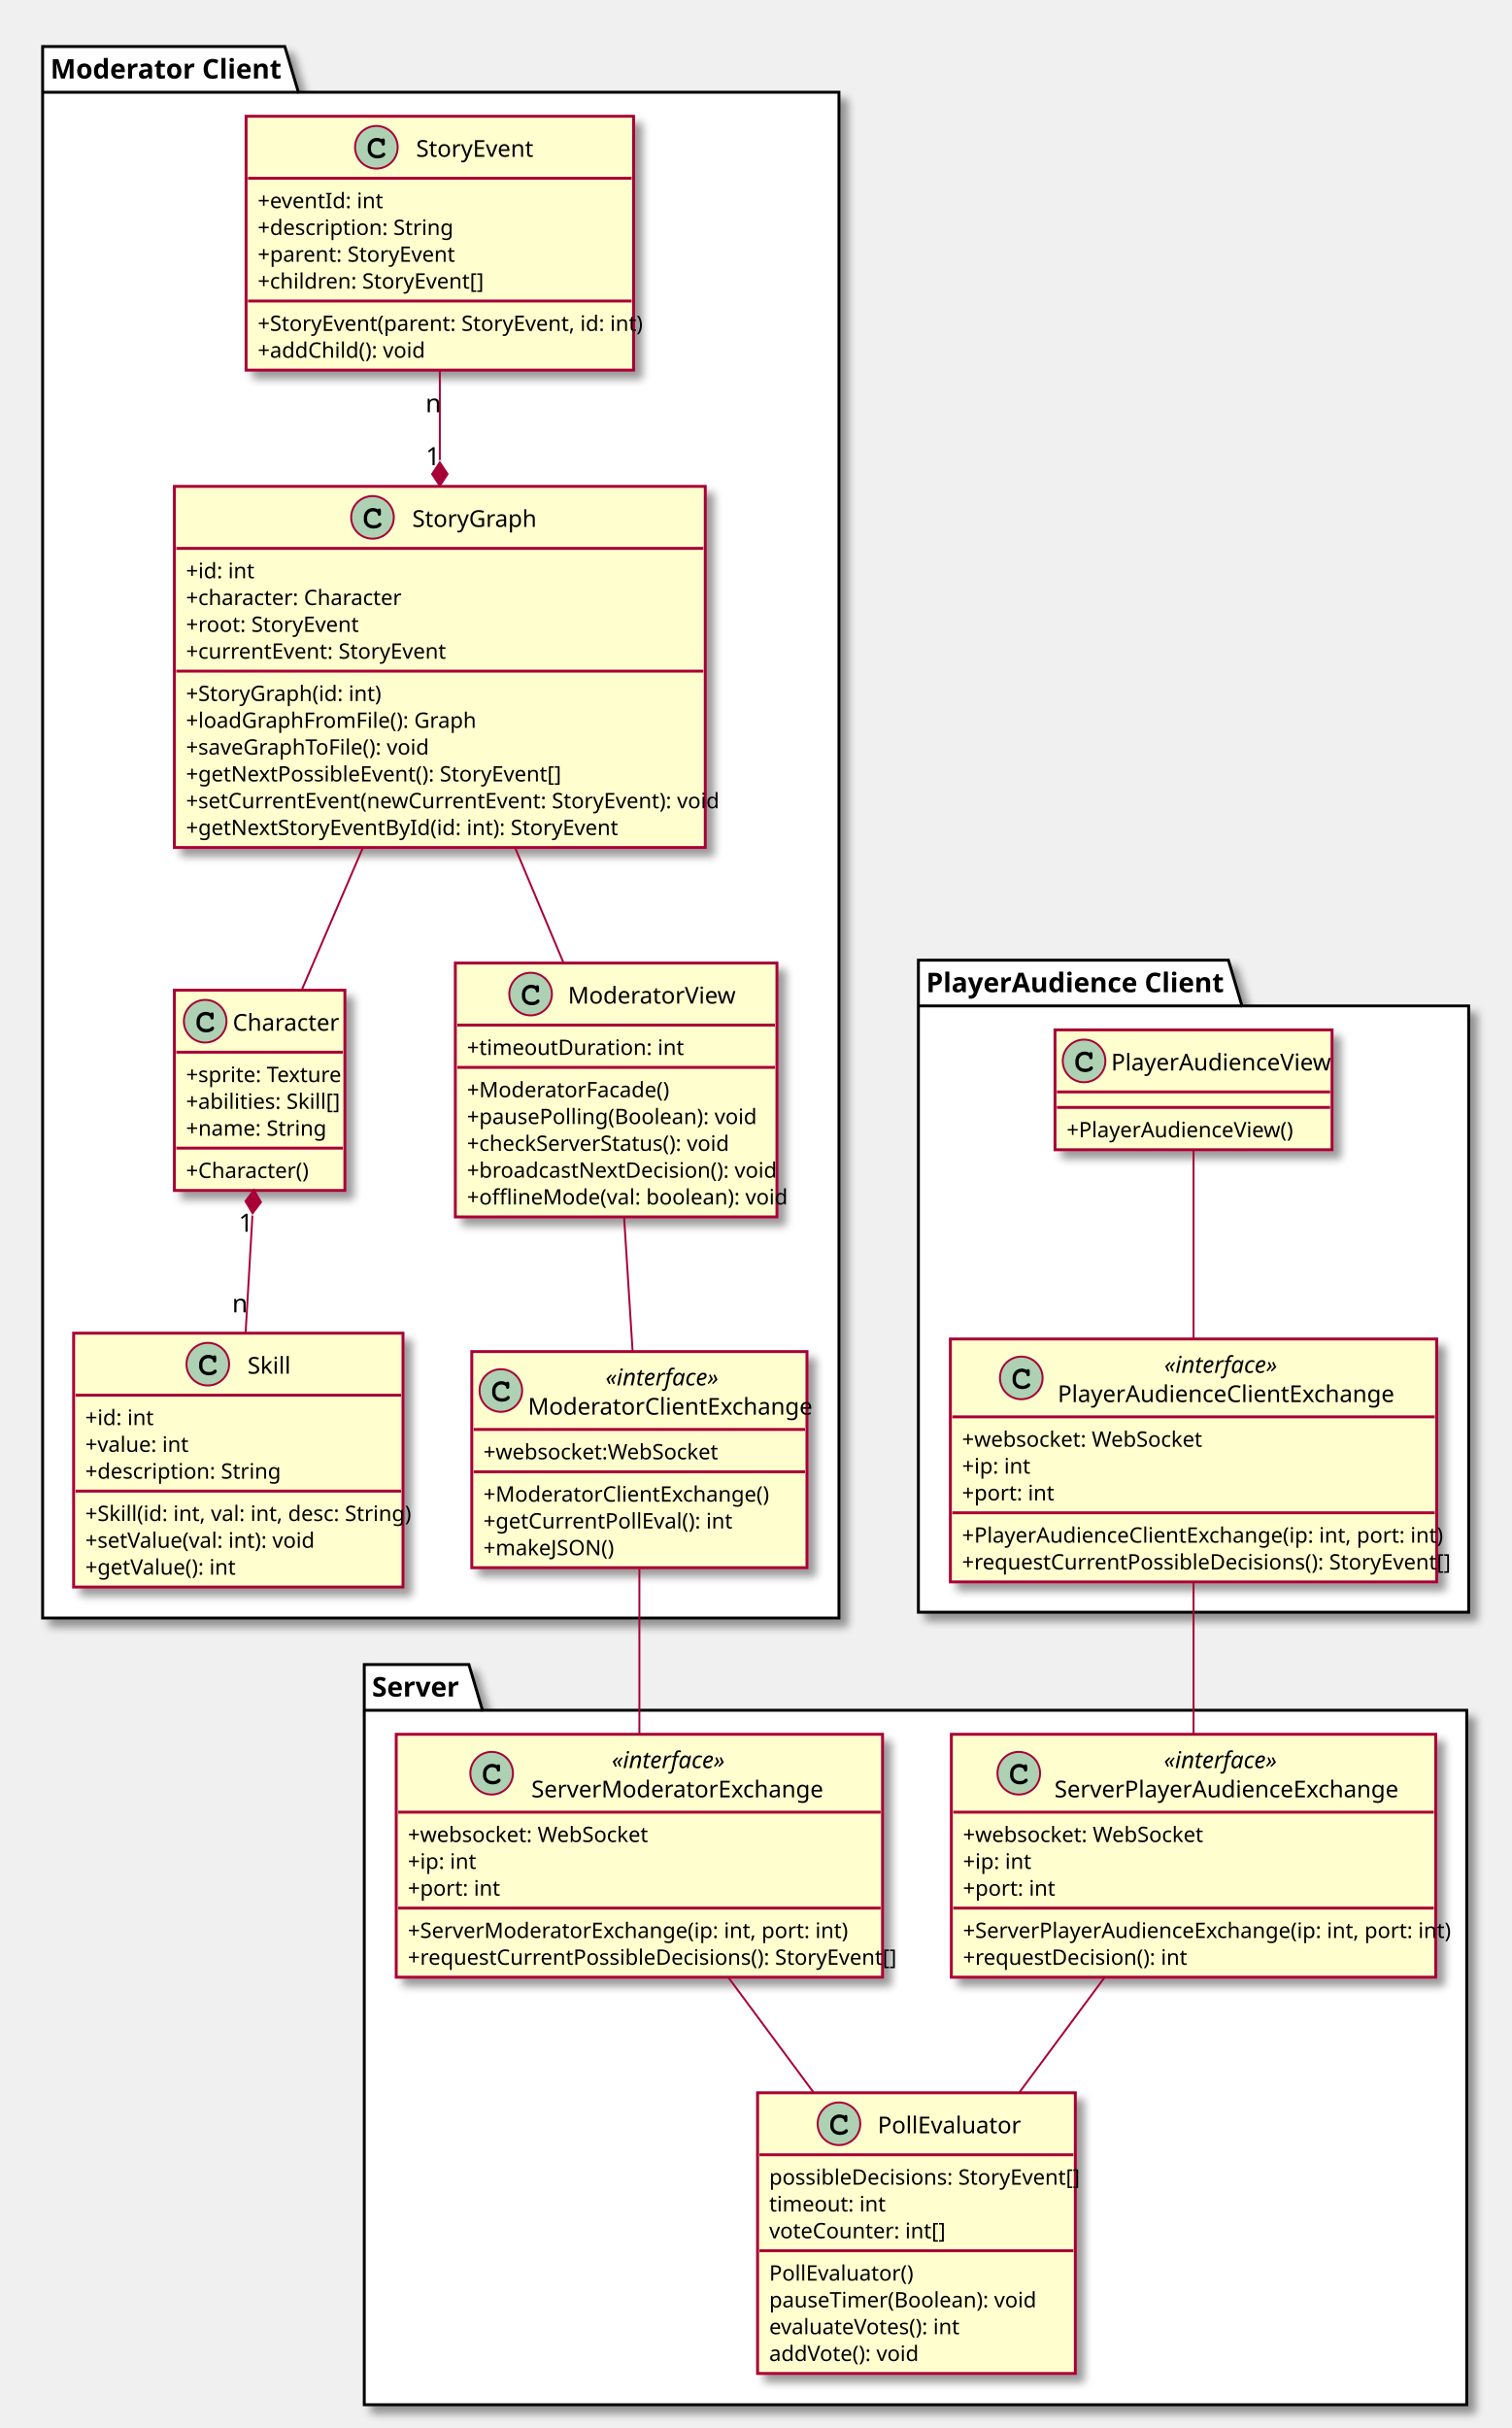
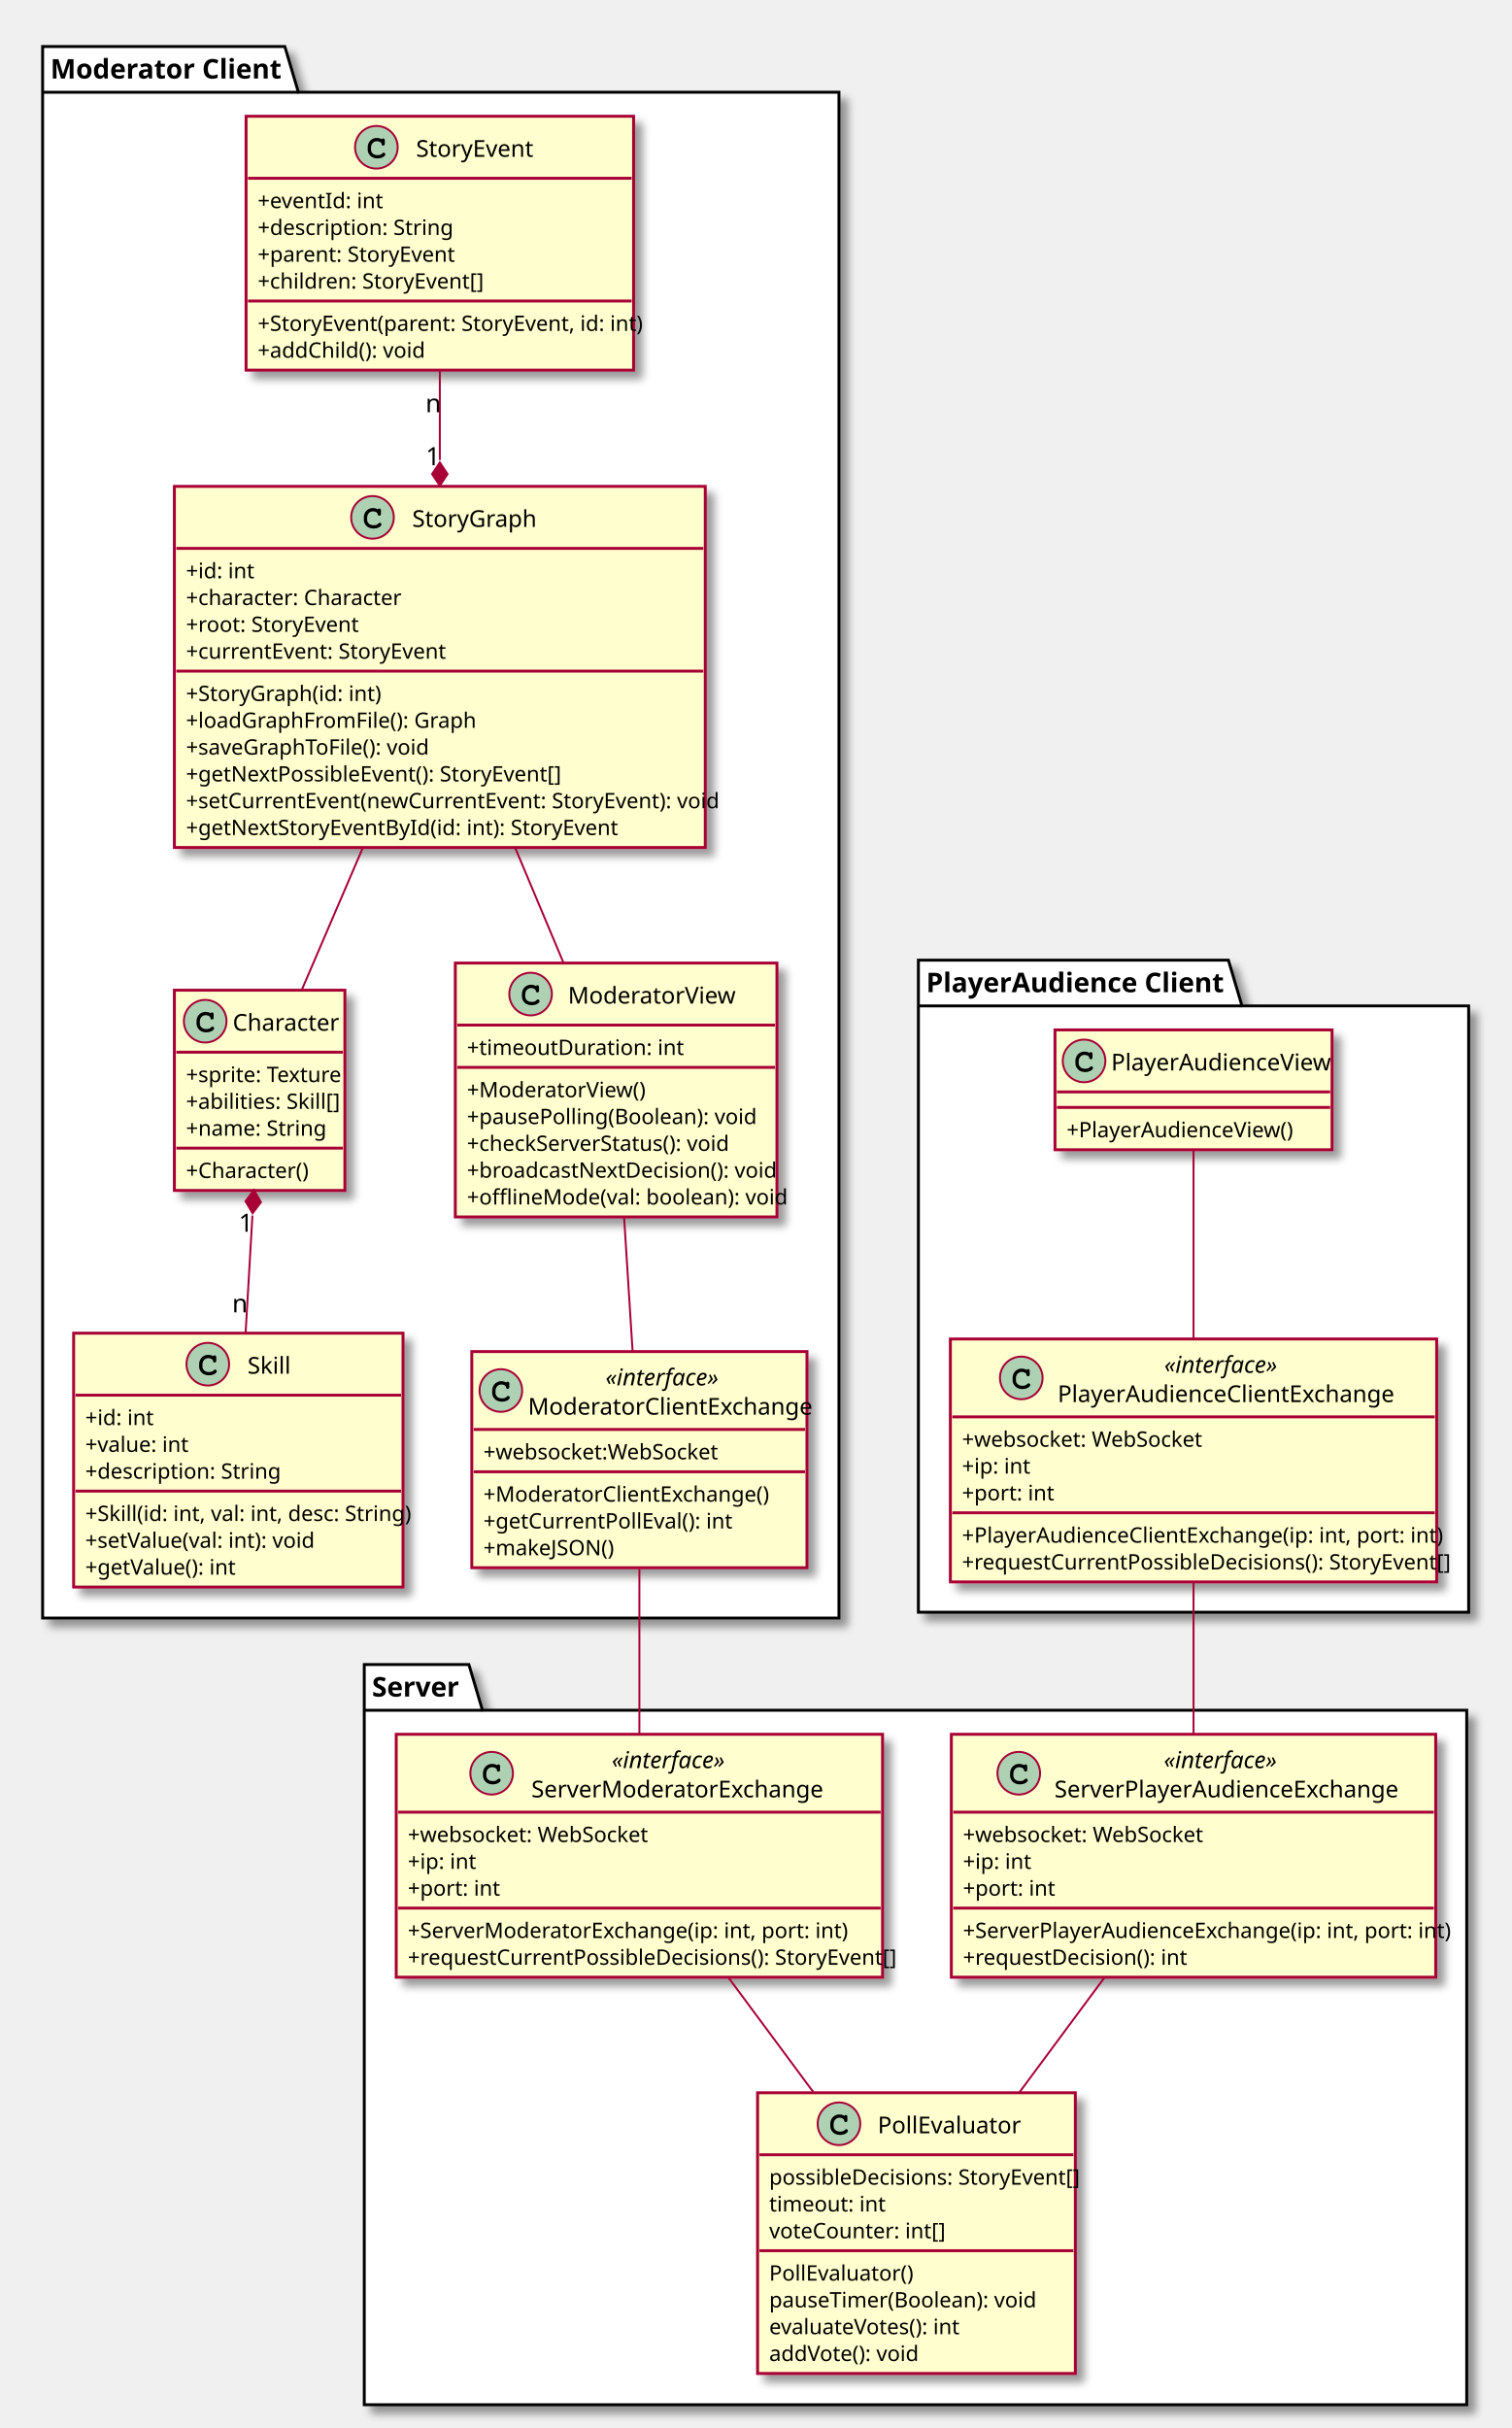
<svg xmlns="http://www.w3.org/2000/svg" contentScriptType="application/ecmascript" contentStyleType="text/css" height="1253px" preserveAspectRatio="none" style="width:780px;height:1253px;" version="1.1" viewBox="0 0 780 1253" width="780px" zoomAndPan="magnify">
  <defs>
-     <filter height="300%" id="f1go61mzbcl4dl" width="300%" x="-1" y="-1">
+     <filter height="300%" id="f9mu8ha1e2r7i" width="300%" x="-1" y="-1">
      <feGaussianBlur result="blurOut" stdDeviation="2.0" />
      <feColorMatrix in="blurOut" result="blurOut2" type="matrix" values="0 0 0 0 0 0 0 0 0 0 0 0 0 0 0 0 0 0 .4 0" />
      <feOffset dx="4.0" dy="4.0" in="blurOut2" result="blurOut3" />
      <feBlend in="SourceGraphic" in2="blurOut3" mode="normal" />
    </filter>
  </defs>
  <g>
-     <polygon fill="#FFFFFF" filter="url(#f1go61mzbcl4dl)" points="22,24,147,24,154,47.609,433,47.609,433,835,22,835,22,24" style="stroke: #000000; stroke-width: 1.5;" />
+     <polygon fill="#FFFFFF" filter="url(#f9mu8ha1e2r7i)" points="22,24,147,24,154,47.609,433,47.609,433,835,22,835,22,24" style="stroke: #000000; stroke-width: 1.5;" />
    <line style="stroke: #000000; stroke-width: 1.5;" x1="22" x2="154" y1="47.609" y2="47.609" />
    <text fill="#000000" font-family="sans-serif" font-size="14" font-weight="bold" lengthAdjust="spacingAndGlyphs" textLength="119" x="26" y="40.533">Moderator Client</text>
-     <polygon fill="#FFFFFF" filter="url(#f1go61mzbcl4dl)" points="188,859,242,859,249,882.609,757,882.609,757,1241,188,1241,188,859" style="stroke: #000000; stroke-width: 1.5;" />
+     <polygon fill="#FFFFFF" filter="url(#f9mu8ha1e2r7i)" points="188,859,242,859,249,882.609,757,882.609,757,1241,188,1241,188,859" style="stroke: #000000; stroke-width: 1.5;" />
    <line style="stroke: #000000; stroke-width: 1.5;" x1="188" x2="249" y1="882.609" y2="882.609" />
    <text fill="#000000" font-family="sans-serif" font-size="14" font-weight="bold" lengthAdjust="spacingAndGlyphs" textLength="48" x="192" y="875.533">Server</text>
-     <polygon fill="#FFFFFF" filter="url(#f1go61mzbcl4dl)" points="474,495.5,634,495.5,641,519.109,758,519.109,758,832,474,832,474,495.5" style="stroke: #000000; stroke-width: 1.5;" />
+     <polygon fill="#FFFFFF" filter="url(#f9mu8ha1e2r7i)" points="474,495.5,634,495.5,641,519.109,758,519.109,758,832,474,832,474,495.5" style="stroke: #000000; stroke-width: 1.5;" />
    <line style="stroke: #000000; stroke-width: 1.5;" x1="474" x2="641" y1="519.109" y2="519.109" />
    <text fill="#000000" font-family="sans-serif" font-size="14" font-weight="bold" lengthAdjust="spacingAndGlyphs" textLength="154" x="478" y="512.033">PlayerAudience Client</text>
-     <rect fill="#FEFECE" filter="url(#f1go61mzbcl4dl)" height="131.016" id="StoryEvent" style="stroke: #A80036; stroke-width: 1.5;" width="200" x="127" y="60" />
+     <rect fill="#FEFECE" filter="url(#f9mu8ha1e2r7i)" height="131.016" id="StoryEvent" style="stroke: #A80036; stroke-width: 1.5;" width="200" x="127" y="60" />
    <ellipse cx="194.25" cy="76" fill="#ADD1B2" rx="11" ry="11" style="stroke: #A80036; stroke-width: 1.0;" />
    <path d="M197.016,71.875 Q197.172,71.656 197.359,71.547 Q197.547,71.438 197.766,71.438 Q198.141,71.438 198.375,71.703 Q198.609,71.953 198.609,72.562 L198.609,74.016 Q198.609,74.625 198.375,74.891 Q198.141,75.156 197.766,75.156 Q197.422,75.156 197.219,74.953 Q197.016,74.766 196.906,74.25 Q196.859,73.891 196.672,73.703 Q196.344,73.328 195.734,73.109 Q195.125,72.891 194.5,72.891 Q193.734,72.891 193.094,73.219 Q192.469,73.547 191.969,74.297 Q191.484,75.047 191.484,76.078 L191.484,77.172 Q191.484,78.406 192.375,79.234 Q193.266,80.047 194.859,80.047 Q195.797,80.047 196.453,79.797 Q196.844,79.641 197.266,79.203 Q197.531,78.938 197.672,78.859 Q197.828,78.781 198.031,78.781 Q198.359,78.781 198.609,79.047 Q198.875,79.297 198.875,79.641 Q198.875,79.984 198.531,80.391 Q198.031,80.969 197.234,81.297 Q196.156,81.75 194.859,81.75 Q193.344,81.75 192.141,81.125 Q191.156,80.625 190.469,79.562 Q189.781,78.484 189.781,77.203 L189.781,76.047 Q189.781,74.719 190.391,73.578 Q191.016,72.422 192.109,71.812 Q193.203,71.188 194.438,71.188 Q195.172,71.188 195.812,71.359 Q196.469,71.516 197.016,71.875 Z " />
    <text fill="#000000" font-family="sans-serif" font-size="12" lengthAdjust="spacingAndGlyphs" textLength="57" x="214.75" y="80.91">StoryEvent</text>
    <line style="stroke: #A80036; stroke-width: 1.5;" x1="128" x2="326" y1="92" y2="92" />
    <text fill="#000000" font-family="sans-serif" font-size="11" lengthAdjust="spacingAndGlyphs" textLength="58" x="133" y="107.419">+eventId: int</text>
    <text fill="#000000" font-family="sans-serif" font-size="11" lengthAdjust="spacingAndGlyphs" textLength="93" x="133" y="121.255">+description: String</text>
    <text fill="#000000" font-family="sans-serif" font-size="11" lengthAdjust="spacingAndGlyphs" textLength="96" x="133" y="135.091">+parent: StoryEvent</text>
    <text fill="#000000" font-family="sans-serif" font-size="11" lengthAdjust="spacingAndGlyphs" textLength="109" x="133" y="148.927">+children: StoryEvent[]</text>
    <line style="stroke: #A80036; stroke-width: 1.5;" x1="128" x2="326" y1="155.344" y2="155.344" />
    <text fill="#000000" font-family="sans-serif" font-size="11" lengthAdjust="spacingAndGlyphs" textLength="188" x="133" y="170.763">+StoryEvent(parent: StoryEvent, id: int)</text>
    <text fill="#000000" font-family="sans-serif" font-size="11" lengthAdjust="spacingAndGlyphs" textLength="81" x="133" y="184.599">+addChild(): void</text>
-     <rect fill="#FEFECE" filter="url(#f1go61mzbcl4dl)" height="186.359" id="StoryGraph" style="stroke: #A80036; stroke-width: 1.5;" width="274" x="90" y="251" />
+     <rect fill="#FEFECE" filter="url(#f9mu8ha1e2r7i)" height="186.359" id="StoryGraph" style="stroke: #A80036; stroke-width: 1.5;" width="274" x="90" y="251" />
    <ellipse cx="192.25" cy="267" fill="#ADD1B2" rx="11" ry="11" style="stroke: #A80036; stroke-width: 1.0;" />
    <path d="M195.016,262.875 Q195.172,262.656 195.359,262.547 Q195.547,262.438 195.766,262.438 Q196.141,262.438 196.375,262.703 Q196.609,262.953 196.609,263.562 L196.609,265.016 Q196.609,265.625 196.375,265.891 Q196.141,266.156 195.766,266.156 Q195.422,266.156 195.219,265.953 Q195.016,265.766 194.906,265.25 Q194.859,264.891 194.672,264.703 Q194.344,264.328 193.734,264.109 Q193.125,263.891 192.5,263.891 Q191.734,263.891 191.094,264.219 Q190.469,264.547 189.969,265.297 Q189.484,266.047 189.484,267.078 L189.484,268.172 Q189.484,269.406 190.375,270.234 Q191.266,271.047 192.859,271.047 Q193.797,271.047 194.453,270.797 Q194.844,270.641 195.266,270.203 Q195.531,269.938 195.672,269.859 Q195.828,269.781 196.031,269.781 Q196.359,269.781 196.609,270.047 Q196.875,270.297 196.875,270.641 Q196.875,270.984 196.531,271.391 Q196.031,271.969 195.234,272.297 Q194.156,272.75 192.859,272.75 Q191.344,272.75 190.141,272.125 Q189.156,271.625 188.469,270.562 Q187.781,269.484 187.781,268.203 L187.781,267.047 Q187.781,265.719 188.391,264.578 Q189.016,263.422 190.109,262.812 Q191.203,262.188 192.438,262.188 Q193.172,262.188 193.812,262.359 Q194.469,262.516 195.016,262.875 Z " />
    <text fill="#000000" font-family="sans-serif" font-size="12" lengthAdjust="spacingAndGlyphs" textLength="61" x="212.75" y="271.91">StoryGraph</text>
    <line style="stroke: #A80036; stroke-width: 1.5;" x1="91" x2="363" y1="283" y2="283" />
    <text fill="#000000" font-family="sans-serif" font-size="11" lengthAdjust="spacingAndGlyphs" textLength="31" x="96" y="298.419">+id: int</text>
    <text fill="#000000" font-family="sans-serif" font-size="11" lengthAdjust="spacingAndGlyphs" textLength="107" x="96" y="312.255">+character: Character</text>
    <text fill="#000000" font-family="sans-serif" font-size="11" lengthAdjust="spacingAndGlyphs" textLength="84" x="96" y="326.091">+root: StoryEvent</text>
    <text fill="#000000" font-family="sans-serif" font-size="11" lengthAdjust="spacingAndGlyphs" textLength="127" x="96" y="339.927">+currentEvent: StoryEvent</text>
    <line style="stroke: #A80036; stroke-width: 1.5;" x1="91" x2="363" y1="346.344" y2="346.344" />
    <text fill="#000000" font-family="sans-serif" font-size="11" lengthAdjust="spacingAndGlyphs" textLength="95" x="96" y="361.763">+StoryGraph(id: int)</text>
    <text fill="#000000" font-family="sans-serif" font-size="11" lengthAdjust="spacingAndGlyphs" textLength="140" x="96" y="375.599">+loadGraphFromFile(): Graph</text>
    <text fill="#000000" font-family="sans-serif" font-size="11" lengthAdjust="spacingAndGlyphs" textLength="122" x="96" y="389.435">+saveGraphToFile(): void</text>
    <text fill="#000000" font-family="sans-serif" font-size="11" lengthAdjust="spacingAndGlyphs" textLength="183" x="96" y="403.271">+getNextPossibleEvent(): StoryEvent[]</text>
    <text fill="#000000" font-family="sans-serif" font-size="11" lengthAdjust="spacingAndGlyphs" textLength="262" x="96" y="417.106">+setCurrentEvent(newCurrentEvent: StoryEvent): void</text>
    <text fill="#000000" font-family="sans-serif" font-size="11" lengthAdjust="spacingAndGlyphs" textLength="209" x="96" y="430.942">+getNextStoryEventById(id: int): StoryEvent</text>
-     <rect fill="#FEFECE" filter="url(#f1go61mzbcl4dl)" height="131.016" id="Skill" style="stroke: #A80036; stroke-width: 1.5;" width="170" x="38" y="688" />
+     <rect fill="#FEFECE" filter="url(#f9mu8ha1e2r7i)" height="131.016" id="Skill" style="stroke: #A80036; stroke-width: 1.5;" width="170" x="38" y="688" />
    <ellipse cx="107.25" cy="704" fill="#ADD1B2" rx="11" ry="11" style="stroke: #A80036; stroke-width: 1.0;" />
    <path d="M110.016,699.875 Q110.172,699.656 110.359,699.547 Q110.547,699.438 110.766,699.438 Q111.141,699.438 111.375,699.703 Q111.609,699.953 111.609,700.562 L111.609,702.016 Q111.609,702.625 111.375,702.891 Q111.141,703.156 110.766,703.156 Q110.422,703.156 110.219,702.953 Q110.016,702.766 109.906,702.25 Q109.859,701.891 109.672,701.703 Q109.344,701.328 108.734,701.109 Q108.125,700.891 107.5,700.891 Q106.734,700.891 106.094,701.219 Q105.469,701.547 104.969,702.297 Q104.484,703.047 104.484,704.078 L104.484,705.172 Q104.484,706.406 105.375,707.234 Q106.266,708.047 107.859,708.047 Q108.797,708.047 109.453,707.797 Q109.844,707.641 110.266,707.203 Q110.531,706.938 110.672,706.859 Q110.828,706.781 111.031,706.781 Q111.359,706.781 111.609,707.047 Q111.875,707.297 111.875,707.641 Q111.875,707.984 111.531,708.391 Q111.031,708.969 110.234,709.297 Q109.156,709.75 107.859,709.75 Q106.344,709.75 105.141,709.125 Q104.156,708.625 103.469,707.562 Q102.781,706.484 102.781,705.203 L102.781,704.047 Q102.781,702.719 103.391,701.578 Q104.016,700.422 105.109,699.812 Q106.203,699.188 107.438,699.188 Q108.172,699.188 108.812,699.359 Q109.469,699.516 110.016,699.875 Z " />
    <text fill="#000000" font-family="sans-serif" font-size="12" lengthAdjust="spacingAndGlyphs" textLength="23" x="127.75" y="708.91">Skill</text>
    <line style="stroke: #A80036; stroke-width: 1.5;" x1="39" x2="207" y1="720" y2="720" />
    <text fill="#000000" font-family="sans-serif" font-size="11" lengthAdjust="spacingAndGlyphs" textLength="31" x="44" y="735.419">+id: int</text>
    <text fill="#000000" font-family="sans-serif" font-size="11" lengthAdjust="spacingAndGlyphs" textLength="49" x="44" y="749.255">+value: int</text>
    <text fill="#000000" font-family="sans-serif" font-size="11" lengthAdjust="spacingAndGlyphs" textLength="93" x="44" y="763.091">+description: String</text>
    <line style="stroke: #A80036; stroke-width: 1.5;" x1="39" x2="207" y1="769.508" y2="769.508" />
    <text fill="#000000" font-family="sans-serif" font-size="11" lengthAdjust="spacingAndGlyphs" textLength="158" x="44" y="784.927">+Skill(id: int, val: int, desc: String)</text>
    <text fill="#000000" font-family="sans-serif" font-size="11" lengthAdjust="spacingAndGlyphs" textLength="114" x="44" y="798.763">+setValue(val: int): void</text>
    <text fill="#000000" font-family="sans-serif" font-size="11" lengthAdjust="spacingAndGlyphs" textLength="74" x="44" y="812.599">+getValue(): int</text>
-     <rect fill="#FEFECE" filter="url(#f1go61mzbcl4dl)" height="103.344" id="Character" style="stroke: #A80036; stroke-width: 1.5;" width="88" x="90" y="511" />
+     <rect fill="#FEFECE" filter="url(#f9mu8ha1e2r7i)" height="103.344" id="Character" style="stroke: #A80036; stroke-width: 1.5;" width="88" x="90" y="511" />
    <ellipse cx="105.9" cy="527" fill="#ADD1B2" rx="11" ry="11" style="stroke: #A80036; stroke-width: 1.0;" />
    <path d="M108.666,522.875 Q108.822,522.656 109.009,522.547 Q109.197,522.438 109.416,522.438 Q109.791,522.438 110.025,522.703 Q110.259,522.953 110.259,523.562 L110.259,525.016 Q110.259,525.625 110.025,525.891 Q109.791,526.156 109.416,526.156 Q109.072,526.156 108.869,525.953 Q108.666,525.766 108.556,525.25 Q108.509,524.891 108.322,524.703 Q107.994,524.328 107.384,524.109 Q106.775,523.891 106.15,523.891 Q105.384,523.891 104.744,524.219 Q104.119,524.547 103.619,525.297 Q103.134,526.047 103.134,527.078 L103.134,528.172 Q103.134,529.406 104.025,530.234 Q104.916,531.047 106.509,531.047 Q107.447,531.047 108.103,530.797 Q108.494,530.641 108.916,530.203 Q109.181,529.938 109.322,529.859 Q109.478,529.781 109.681,529.781 Q110.009,529.781 110.259,530.047 Q110.525,530.297 110.525,530.641 Q110.525,530.984 110.181,531.391 Q109.681,531.969 108.884,532.297 Q107.806,532.75 106.509,532.75 Q104.994,532.75 103.791,532.125 Q102.806,531.625 102.119,530.562 Q101.431,529.484 101.431,528.203 L101.431,527.047 Q101.431,525.719 102.041,524.578 Q102.666,523.422 103.759,522.812 Q104.853,522.188 106.088,522.188 Q106.822,522.188 107.463,522.359 Q108.119,522.516 108.666,522.875 Z " />
    <text fill="#000000" font-family="sans-serif" font-size="12" lengthAdjust="spacingAndGlyphs" textLength="54" x="120.1" y="531.91">Character</text>
    <line style="stroke: #A80036; stroke-width: 1.5;" x1="91" x2="177" y1="543" y2="543" />
    <text fill="#000000" font-family="sans-serif" font-size="11" lengthAdjust="spacingAndGlyphs" textLength="76" x="96" y="558.419">+sprite: Texture</text>
    <text fill="#000000" font-family="sans-serif" font-size="11" lengthAdjust="spacingAndGlyphs" textLength="71" x="96" y="572.255">+abilities: Skill[]</text>
    <text fill="#000000" font-family="sans-serif" font-size="11" lengthAdjust="spacingAndGlyphs" textLength="66" x="96" y="586.091">+name: String</text>
    <line style="stroke: #A80036; stroke-width: 1.5;" x1="91" x2="177" y1="592.508" y2="592.508" />
    <text fill="#000000" font-family="sans-serif" font-size="11" lengthAdjust="spacingAndGlyphs" textLength="62" x="96" y="607.927">+Character()</text>
-     <rect fill="#FEFECE" filter="url(#f1go61mzbcl4dl)" height="131.016" id="mf" style="stroke: #A80036; stroke-width: 1.5;" width="166" x="235" y="497" />
+     <rect fill="#FEFECE" filter="url(#f9mu8ha1e2r7i)" height="131.016" id="mf" style="stroke: #A80036; stroke-width: 1.5;" width="166" x="235" y="497" />
    <ellipse cx="273.85" cy="513" fill="#ADD1B2" rx="11" ry="11" style="stroke: #A80036; stroke-width: 1.0;" />
    <path d="M276.616,508.875 Q276.772,508.656 276.959,508.547 Q277.147,508.438 277.366,508.438 Q277.741,508.438 277.975,508.703 Q278.209,508.953 278.209,509.562 L278.209,511.016 Q278.209,511.625 277.975,511.891 Q277.741,512.156 277.366,512.156 Q277.022,512.156 276.819,511.953 Q276.616,511.766 276.506,511.25 Q276.459,510.891 276.272,510.703 Q275.944,510.328 275.334,510.109 Q274.725,509.891 274.1,509.891 Q273.334,509.891 272.694,510.219 Q272.069,510.547 271.569,511.297 Q271.084,512.047 271.084,513.078 L271.084,514.172 Q271.084,515.406 271.975,516.234 Q272.866,517.047 274.459,517.047 Q275.397,517.047 276.053,516.797 Q276.444,516.641 276.866,516.203 Q277.131,515.938 277.272,515.859 Q277.428,515.781 277.631,515.781 Q277.959,515.781 278.209,516.047 Q278.475,516.297 278.475,516.641 Q278.475,516.984 278.131,517.391 Q277.631,517.969 276.834,518.297 Q275.756,518.75 274.459,518.75 Q272.944,518.75 271.741,518.125 Q270.756,517.625 270.069,516.562 Q269.381,515.484 269.381,514.203 L269.381,513.047 Q269.381,511.719 269.991,510.578 Q270.616,509.422 271.709,508.812 Q272.803,508.188 274.038,508.188 Q274.772,508.188 275.413,508.359 Q276.069,508.516 276.616,508.875 Z " />
    <text fill="#000000" font-family="sans-serif" font-size="12" lengthAdjust="spacingAndGlyphs" textLength="81" x="293.15" y="517.91">ModeratorView</text>
    <line style="stroke: #A80036; stroke-width: 1.5;" x1="236" x2="400" y1="529" y2="529" />
    <text fill="#000000" font-family="sans-serif" font-size="11" lengthAdjust="spacingAndGlyphs" textLength="97" x="241" y="544.419">+timeoutDuration: int</text>
    <line style="stroke: #A80036; stroke-width: 1.5;" x1="236" x2="400" y1="550.836" y2="550.836" />
-     <text fill="#000000" font-family="sans-serif" font-size="11" lengthAdjust="spacingAndGlyphs" textLength="99" x="241" y="566.255">+ModeratorFacade()</text>
+     <text fill="#000000" font-family="sans-serif" font-size="11" lengthAdjust="spacingAndGlyphs" textLength="89" x="241" y="566.255">+ModeratorView()</text>
    <text fill="#000000" font-family="sans-serif" font-size="11" lengthAdjust="spacingAndGlyphs" textLength="139" x="241" y="580.091">+pausePolling(Boolean): void</text>
    <text fill="#000000" font-family="sans-serif" font-size="11" lengthAdjust="spacingAndGlyphs" textLength="133" x="241" y="593.927">+checkServerStatus(): void</text>
    <text fill="#000000" font-family="sans-serif" font-size="11" lengthAdjust="spacingAndGlyphs" textLength="152" x="241" y="607.763">+broadcastNextDecision(): void</text>
    <text fill="#000000" font-family="sans-serif" font-size="11" lengthAdjust="spacingAndGlyphs" textLength="154" x="241" y="621.599">+offlineMode(val: boolean): void</text>
-     <rect fill="#FEFECE" filter="url(#f1go61mzbcl4dl)" height="111.531" id="mcei" style="stroke: #A80036; stroke-width: 1.5;" width="173" x="243.5" y="697.5" />
+     <rect fill="#FEFECE" filter="url(#f9mu8ha1e2r7i)" height="111.531" id="mcei" style="stroke: #A80036; stroke-width: 1.5;" width="173" x="243.5" y="697.5" />
    <ellipse cx="258.5" cy="717.594" fill="#ADD1B2" rx="11" ry="11" style="stroke: #A80036; stroke-width: 1.0;" />
    <path d="M261.266,713.469 Q261.422,713.25 261.609,713.141 Q261.797,713.031 262.016,713.031 Q262.391,713.031 262.625,713.297 Q262.859,713.547 262.859,714.156 L262.859,715.609 Q262.859,716.219 262.625,716.484 Q262.391,716.75 262.016,716.75 Q261.672,716.75 261.469,716.547 Q261.266,716.359 261.156,715.844 Q261.109,715.484 260.922,715.297 Q260.594,714.922 259.984,714.703 Q259.375,714.484 258.75,714.484 Q257.984,714.484 257.344,714.812 Q256.719,715.141 256.219,715.891 Q255.734,716.641 255.734,717.672 L255.734,718.766 Q255.734,720 256.625,720.828 Q257.516,721.641 259.109,721.641 Q260.047,721.641 260.703,721.391 Q261.094,721.234 261.516,720.797 Q261.781,720.531 261.922,720.453 Q262.078,720.375 262.281,720.375 Q262.609,720.375 262.859,720.641 Q263.125,720.891 263.125,721.234 Q263.125,721.578 262.781,721.984 Q262.281,722.562 261.484,722.891 Q260.406,723.344 259.109,723.344 Q257.594,723.344 256.391,722.719 Q255.406,722.219 254.719,721.156 Q254.031,720.078 254.031,718.797 L254.031,717.641 Q254.031,716.312 254.641,715.172 Q255.266,714.016 256.359,713.406 Q257.453,712.781 258.688,712.781 Q259.422,712.781 260.062,712.953 Q260.719,713.109 261.266,713.469 Z " />
    <text fill="#000000" font-family="sans-serif" font-size="12" font-style="italic" lengthAdjust="spacingAndGlyphs" textLength="61" x="312.5" y="714.957">«interface»</text>
    <text fill="#000000" font-family="sans-serif" font-size="12" lengthAdjust="spacingAndGlyphs" textLength="141" x="272.5" y="730.051">ModeratorClientExchange</text>
    <line style="stroke: #A80036; stroke-width: 1.5;" x1="244.5" x2="415.5" y1="737.688" y2="737.688" />
    <text fill="#000000" font-family="sans-serif" font-size="11" lengthAdjust="spacingAndGlyphs" textLength="118" x="249.5" y="753.106">+websocket:WebSocket</text>
    <line style="stroke: #A80036; stroke-width: 1.5;" x1="244.5" x2="415.5" y1="759.523" y2="759.523" />
    <text fill="#000000" font-family="sans-serif" font-size="11" lengthAdjust="spacingAndGlyphs" textLength="137" x="249.5" y="774.942">+ModeratorClientExchange()</text>
    <text fill="#000000" font-family="sans-serif" font-size="11" lengthAdjust="spacingAndGlyphs" textLength="118" x="249.5" y="788.778">+getCurrentPollEval(): int</text>
    <text fill="#000000" font-family="sans-serif" font-size="11" lengthAdjust="spacingAndGlyphs" textLength="66" x="249.5" y="802.614">+makeJSON()</text>
-     <rect fill="#FEFECE" filter="url(#f1go61mzbcl4dl)" height="125.367" id="smei" style="stroke: #A80036; stroke-width: 1.5;" width="251" x="204.5" y="895" />
+     <rect fill="#FEFECE" filter="url(#f9mu8ha1e2r7i)" height="125.367" id="smei" style="stroke: #A80036; stroke-width: 1.5;" width="251" x="204.5" y="895" />
    <ellipse cx="253.75" cy="915.094" fill="#ADD1B2" rx="11" ry="11" style="stroke: #A80036; stroke-width: 1.0;" />
    <path d="M256.516,910.969 Q256.672,910.75 256.859,910.641 Q257.047,910.531 257.266,910.531 Q257.641,910.531 257.875,910.797 Q258.109,911.047 258.109,911.656 L258.109,913.109 Q258.109,913.719 257.875,913.984 Q257.641,914.25 257.266,914.25 Q256.922,914.25 256.719,914.047 Q256.516,913.859 256.406,913.344 Q256.359,912.984 256.172,912.797 Q255.844,912.422 255.234,912.203 Q254.625,911.984 254,911.984 Q253.234,911.984 252.594,912.312 Q251.969,912.641 251.469,913.391 Q250.984,914.141 250.984,915.172 L250.984,916.266 Q250.984,917.5 251.875,918.328 Q252.766,919.141 254.359,919.141 Q255.297,919.141 255.953,918.891 Q256.344,918.734 256.766,918.297 Q257.031,918.031 257.172,917.953 Q257.328,917.875 257.531,917.875 Q257.859,917.875 258.109,918.141 Q258.375,918.391 258.375,918.734 Q258.375,919.078 258.031,919.484 Q257.531,920.062 256.734,920.391 Q255.656,920.844 254.359,920.844 Q252.844,920.844 251.641,920.219 Q250.656,919.719 249.969,918.656 Q249.281,917.578 249.281,916.297 L249.281,915.141 Q249.281,913.812 249.891,912.672 Q250.516,911.516 251.609,910.906 Q252.703,910.281 253.938,910.281 Q254.672,910.281 255.312,910.453 Q255.969,910.609 256.516,910.969 Z " />
    <text fill="#000000" font-family="sans-serif" font-size="12" font-style="italic" lengthAdjust="spacingAndGlyphs" textLength="61" x="315.75" y="912.457">«interface»</text>
    <text fill="#000000" font-family="sans-serif" font-size="12" lengthAdjust="spacingAndGlyphs" textLength="144" x="274.25" y="927.551">ServerModeratorExchange</text>
    <line style="stroke: #A80036; stroke-width: 1.5;" x1="205.5" x2="454.5" y1="935.188" y2="935.188" />
    <text fill="#000000" font-family="sans-serif" font-size="11" lengthAdjust="spacingAndGlyphs" textLength="121" x="210.5" y="950.606">+websocket: WebSocket</text>
    <text fill="#000000" font-family="sans-serif" font-size="11" lengthAdjust="spacingAndGlyphs" textLength="31" x="210.5" y="964.442">+ip: int</text>
    <text fill="#000000" font-family="sans-serif" font-size="11" lengthAdjust="spacingAndGlyphs" textLength="42" x="210.5" y="978.278">+port: int</text>
    <line style="stroke: #A80036; stroke-width: 1.5;" x1="205.5" x2="454.5" y1="984.695" y2="984.695" />
    <text fill="#000000" font-family="sans-serif" font-size="11" lengthAdjust="spacingAndGlyphs" textLength="211" x="210.5" y="1000.114">+ServerModeratorExchange(ip: int, port: int)</text>
    <text fill="#000000" font-family="sans-serif" font-size="11" lengthAdjust="spacingAndGlyphs" textLength="239" x="210.5" y="1013.95">+requestCurrentPossibleDecisions(): StoryEvent[]</text>
-     <rect fill="#FEFECE" filter="url(#f1go61mzbcl4dl)" height="125.367" id="spaei" style="stroke: #A80036; stroke-width: 1.5;" width="250" x="491" y="895" />
+     <rect fill="#FEFECE" filter="url(#f9mu8ha1e2r7i)" height="125.367" id="spaei" style="stroke: #A80036; stroke-width: 1.5;" width="250" x="491" y="895" />
    <ellipse cx="525.8" cy="915.094" fill="#ADD1B2" rx="11" ry="11" style="stroke: #A80036; stroke-width: 1.0;" />
    <path d="M528.566,910.969 Q528.722,910.75 528.909,910.641 Q529.097,910.531 529.316,910.531 Q529.691,910.531 529.925,910.797 Q530.159,911.047 530.159,911.656 L530.159,913.109 Q530.159,913.719 529.925,913.984 Q529.691,914.25 529.316,914.25 Q528.972,914.25 528.769,914.047 Q528.566,913.859 528.456,913.344 Q528.409,912.984 528.222,912.797 Q527.894,912.422 527.284,912.203 Q526.675,911.984 526.05,911.984 Q525.284,911.984 524.644,912.312 Q524.019,912.641 523.519,913.391 Q523.034,914.141 523.034,915.172 L523.034,916.266 Q523.034,917.5 523.925,918.328 Q524.816,919.141 526.409,919.141 Q527.347,919.141 528.003,918.891 Q528.394,918.734 528.816,918.297 Q529.081,918.031 529.222,917.953 Q529.378,917.875 529.581,917.875 Q529.909,917.875 530.159,918.141 Q530.425,918.391 530.425,918.734 Q530.425,919.078 530.081,919.484 Q529.581,920.062 528.784,920.391 Q527.706,920.844 526.409,920.844 Q524.894,920.844 523.691,920.219 Q522.706,919.719 522.019,918.656 Q521.331,917.578 521.331,916.297 L521.331,915.141 Q521.331,913.812 521.941,912.672 Q522.566,911.516 523.659,910.906 Q524.753,910.281 525.987,910.281 Q526.722,910.281 527.362,910.453 Q528.019,910.609 528.566,910.969 Z " />
    <text fill="#000000" font-family="sans-serif" font-size="12" font-style="italic" lengthAdjust="spacingAndGlyphs" textLength="61" x="600.7" y="912.457">«interface»</text>
    <text fill="#000000" font-family="sans-serif" font-size="12" lengthAdjust="spacingAndGlyphs" textLength="174" x="544.2" y="927.551">ServerPlayerAudienceExchange</text>
    <line style="stroke: #A80036; stroke-width: 1.5;" x1="492" x2="740" y1="935.188" y2="935.188" />
    <text fill="#000000" font-family="sans-serif" font-size="11" lengthAdjust="spacingAndGlyphs" textLength="121" x="497" y="950.606">+websocket: WebSocket</text>
    <text fill="#000000" font-family="sans-serif" font-size="11" lengthAdjust="spacingAndGlyphs" textLength="31" x="497" y="964.442">+ip: int</text>
    <text fill="#000000" font-family="sans-serif" font-size="11" lengthAdjust="spacingAndGlyphs" textLength="42" x="497" y="978.278">+port: int</text>
    <line style="stroke: #A80036; stroke-width: 1.5;" x1="492" x2="740" y1="984.695" y2="984.695" />
    <text fill="#000000" font-family="sans-serif" font-size="11" lengthAdjust="spacingAndGlyphs" textLength="238" x="497" y="1000.114">+ServerPlayerAudienceExchange(ip: int, port: int)</text>
    <text fill="#000000" font-family="sans-serif" font-size="11" lengthAdjust="spacingAndGlyphs" textLength="109" x="497" y="1013.95">+requestDecision(): int</text>
-     <rect fill="#FEFECE" filter="url(#f1go61mzbcl4dl)" height="144.852" id="pe" style="stroke: #A80036; stroke-width: 1.5;" width="164" x="391" y="1080" />
+     <rect fill="#FEFECE" filter="url(#f9mu8ha1e2r7i)" height="144.852" id="pe" style="stroke: #A80036; stroke-width: 1.5;" width="164" x="391" y="1080" />
    <ellipse cx="433" cy="1096" fill="#ADD1B2" rx="11" ry="11" style="stroke: #A80036; stroke-width: 1.0;" />
    <path d="M435.766,1091.875 Q435.922,1091.656 436.109,1091.547 Q436.297,1091.438 436.516,1091.438 Q436.891,1091.438 437.125,1091.703 Q437.359,1091.953 437.359,1092.562 L437.359,1094.016 Q437.359,1094.625 437.125,1094.891 Q436.891,1095.156 436.516,1095.156 Q436.172,1095.156 435.969,1094.953 Q435.766,1094.766 435.656,1094.25 Q435.609,1093.891 435.422,1093.703 Q435.094,1093.328 434.484,1093.109 Q433.875,1092.891 433.25,1092.891 Q432.484,1092.891 431.844,1093.219 Q431.219,1093.547 430.719,1094.297 Q430.234,1095.047 430.234,1096.078 L430.234,1097.172 Q430.234,1098.406 431.125,1099.234 Q432.016,1100.047 433.609,1100.047 Q434.547,1100.047 435.203,1099.797 Q435.594,1099.641 436.016,1099.203 Q436.281,1098.938 436.422,1098.859 Q436.578,1098.781 436.781,1098.781 Q437.109,1098.781 437.359,1099.047 Q437.625,1099.297 437.625,1099.641 Q437.625,1099.984 437.281,1100.391 Q436.781,1100.969 435.984,1101.297 Q434.906,1101.75 433.609,1101.75 Q432.094,1101.75 430.891,1101.125 Q429.906,1100.625 429.219,1099.562 Q428.531,1098.484 428.531,1097.203 L428.531,1096.047 Q428.531,1094.719 429.141,1093.578 Q429.766,1092.422 430.859,1091.812 Q431.953,1091.188 433.188,1091.188 Q433.922,1091.188 434.562,1091.359 Q435.219,1091.516 435.766,1091.875 Z " />
    <text fill="#000000" font-family="sans-serif" font-size="12" lengthAdjust="spacingAndGlyphs" textLength="72" x="453" y="1100.91">PollEvaluator</text>
    <line style="stroke: #A80036; stroke-width: 1.5;" x1="392" x2="554" y1="1112" y2="1112" />
    <text fill="#000000" font-family="sans-serif" font-size="11" lengthAdjust="spacingAndGlyphs" textLength="152" x="397" y="1127.419">possibleDecisions: StoryEvent[]</text>
    <text fill="#000000" font-family="sans-serif" font-size="11" lengthAdjust="spacingAndGlyphs" textLength="51" x="397" y="1141.255">timeout: int</text>
    <text fill="#000000" font-family="sans-serif" font-size="11" lengthAdjust="spacingAndGlyphs" textLength="82" x="397" y="1155.091">voteCounter: int[]</text>
    <line style="stroke: #A80036; stroke-width: 1.5;" x1="392" x2="554" y1="1161.508" y2="1161.508" />
    <text fill="#000000" font-family="sans-serif" font-size="11" lengthAdjust="spacingAndGlyphs" textLength="69" x="397" y="1176.927">PollEvaluator()</text>
    <text fill="#000000" font-family="sans-serif" font-size="11" lengthAdjust="spacingAndGlyphs" textLength="129" x="397" y="1190.763">pauseTimer(Boolean): void</text>
    <text fill="#000000" font-family="sans-serif" font-size="11" lengthAdjust="spacingAndGlyphs" textLength="95" x="397" y="1204.599">evaluateVotes(): int</text>
    <text fill="#000000" font-family="sans-serif" font-size="11" lengthAdjust="spacingAndGlyphs" textLength="75" x="397" y="1218.435">addVote(): void</text>
-     <rect fill="#FEFECE" filter="url(#f1go61mzbcl4dl)" height="125.367" id="pacei" style="stroke: #A80036; stroke-width: 1.5;" width="251" x="490.5" y="691" />
+     <rect fill="#FEFECE" filter="url(#f9mu8ha1e2r7i)" height="125.367" id="pacei" style="stroke: #A80036; stroke-width: 1.5;" width="251" x="490.5" y="691" />
    <ellipse cx="527.1" cy="711.094" fill="#ADD1B2" rx="11" ry="11" style="stroke: #A80036; stroke-width: 1.0;" />
    <path d="M529.866,706.969 Q530.022,706.75 530.209,706.641 Q530.397,706.531 530.616,706.531 Q530.991,706.531 531.225,706.797 Q531.459,707.047 531.459,707.656 L531.459,709.109 Q531.459,709.719 531.225,709.984 Q530.991,710.25 530.616,710.25 Q530.272,710.25 530.069,710.047 Q529.866,709.859 529.756,709.344 Q529.709,708.984 529.522,708.797 Q529.194,708.422 528.584,708.203 Q527.975,707.984 527.35,707.984 Q526.584,707.984 525.944,708.312 Q525.319,708.641 524.819,709.391 Q524.334,710.141 524.334,711.172 L524.334,712.266 Q524.334,713.5 525.225,714.328 Q526.116,715.141 527.709,715.141 Q528.647,715.141 529.303,714.891 Q529.694,714.734 530.116,714.297 Q530.381,714.031 530.522,713.953 Q530.678,713.875 530.881,713.875 Q531.209,713.875 531.459,714.141 Q531.725,714.391 531.725,714.734 Q531.725,715.078 531.381,715.484 Q530.881,716.062 530.084,716.391 Q529.006,716.844 527.709,716.844 Q526.194,716.844 524.991,716.219 Q524.006,715.719 523.319,714.656 Q522.631,713.578 522.631,712.297 L522.631,711.141 Q522.631,709.812 523.241,708.672 Q523.866,707.516 524.959,706.906 Q526.053,706.281 527.288,706.281 Q528.022,706.281 528.663,706.453 Q529.319,706.609 529.866,706.969 Z " />
    <text fill="#000000" font-family="sans-serif" font-size="12" font-style="italic" lengthAdjust="spacingAndGlyphs" textLength="61" x="600.9" y="708.457">«interface»</text>
    <text fill="#000000" font-family="sans-serif" font-size="12" lengthAdjust="spacingAndGlyphs" textLength="171" x="545.9" y="723.551">PlayerAudienceClientExchange</text>
    <line style="stroke: #A80036; stroke-width: 1.5;" x1="491.5" x2="740.5" y1="731.188" y2="731.188" />
    <text fill="#000000" font-family="sans-serif" font-size="11" lengthAdjust="spacingAndGlyphs" textLength="121" x="496.5" y="746.606">+websocket: WebSocket</text>
    <text fill="#000000" font-family="sans-serif" font-size="11" lengthAdjust="spacingAndGlyphs" textLength="31" x="496.5" y="760.442">+ip: int</text>
    <text fill="#000000" font-family="sans-serif" font-size="11" lengthAdjust="spacingAndGlyphs" textLength="42" x="496.5" y="774.278">+port: int</text>
    <line style="stroke: #A80036; stroke-width: 1.5;" x1="491.5" x2="740.5" y1="780.695" y2="780.695" />
    <text fill="#000000" font-family="sans-serif" font-size="11" lengthAdjust="spacingAndGlyphs" textLength="231" x="496.5" y="796.114">+PlayerAudienceClientExchange(ip: int, port: int)</text>
    <text fill="#000000" font-family="sans-serif" font-size="11" lengthAdjust="spacingAndGlyphs" textLength="239" x="496.5" y="809.95">+requestCurrentPossibleDecisions(): StoryEvent[]</text>
-     <rect fill="#FEFECE" filter="url(#f1go61mzbcl4dl)" height="61.836" id="pav" style="stroke: #A80036; stroke-width: 1.5;" width="143" x="544.5" y="531.5" />
+     <rect fill="#FEFECE" filter="url(#f9mu8ha1e2r7i)" height="61.836" id="pav" style="stroke: #A80036; stroke-width: 1.5;" width="143" x="544.5" y="531.5" />
    <ellipse cx="559.5" cy="547.5" fill="#ADD1B2" rx="11" ry="11" style="stroke: #A80036; stroke-width: 1.0;" />
    <path d="M562.266,543.375 Q562.422,543.156 562.609,543.047 Q562.797,542.938 563.016,542.938 Q563.391,542.938 563.625,543.203 Q563.859,543.453 563.859,544.062 L563.859,545.516 Q563.859,546.125 563.625,546.391 Q563.391,546.656 563.016,546.656 Q562.672,546.656 562.469,546.453 Q562.266,546.266 562.156,545.75 Q562.109,545.391 561.922,545.203 Q561.594,544.828 560.984,544.609 Q560.375,544.391 559.75,544.391 Q558.984,544.391 558.344,544.719 Q557.719,545.047 557.219,545.797 Q556.734,546.547 556.734,547.578 L556.734,548.672 Q556.734,549.906 557.625,550.734 Q558.516,551.547 560.109,551.547 Q561.047,551.547 561.703,551.297 Q562.094,551.141 562.516,550.703 Q562.781,550.438 562.922,550.359 Q563.078,550.281 563.281,550.281 Q563.609,550.281 563.859,550.547 Q564.125,550.797 564.125,551.141 Q564.125,551.484 563.781,551.891 Q563.281,552.469 562.484,552.797 Q561.406,553.25 560.109,553.25 Q558.594,553.25 557.391,552.625 Q556.406,552.125 555.719,551.062 Q555.031,549.984 555.031,548.703 L555.031,547.547 Q555.031,546.219 555.641,545.078 Q556.266,543.922 557.359,543.312 Q558.453,542.688 559.688,542.688 Q560.422,542.688 561.062,542.859 Q561.719,543.016 562.266,543.375 Z " />
    <text fill="#000000" font-family="sans-serif" font-size="12" lengthAdjust="spacingAndGlyphs" textLength="111" x="573.5" y="552.41">PlayerAudienceView</text>
    <line style="stroke: #A80036; stroke-width: 1.5;" x1="545.5" x2="686.5" y1="563.5" y2="563.5" />
    <line style="stroke: #A80036; stroke-width: 1.5;" x1="545.5" x2="686.5" y1="571.5" y2="571.5" />
    <text fill="#000000" font-family="sans-serif" font-size="11" lengthAdjust="spacingAndGlyphs" textLength="116" x="550.5" y="586.919">+PlayerAudienceView()</text>
    <path d="M227,191.16 C227,205.77 227,221.64 227,237.43 " fill="none" id="StoryEvent-&gt;StoryGraph" style="stroke: #A80036; stroke-width: 1.0;" />
    <polygon fill="#A80036" points="227,250.65,231,244.65,227,238.65,223,244.65,227,250.65" style="stroke: #A80036; stroke-width: 1.0;" />
    <text fill="#000000" font-family="sans-serif" font-size="13" lengthAdjust="spacingAndGlyphs" textLength="7" x="219.617" y="212.73">n</text>
    <text fill="#000000" font-family="sans-serif" font-size="13" lengthAdjust="spacingAndGlyphs" textLength="7" x="219.721" y="240.069">1</text>
    <path d="M265.724,437.129 C274.19,457.27 282.975,478.172 290.873,496.963 " fill="none" id="StoryGraph-mf" style="stroke: #A80036; stroke-width: 1.0;" />
    <path d="M187.425,437.129 C176.548,462.449 165.155,488.972 155.697,510.99 " fill="none" id="StoryGraph-Character" style="stroke: #A80036; stroke-width: 1.0;" />
    <path d="M130.287,627.288 C129.153,646.787 127.904,668.243 126.765,687.802 " fill="none" id="Character&lt;-Skill" style="stroke: #A80036; stroke-width: 1.0;" />
    <polygon fill="#A80036" points="131.052,614.149,126.71,619.906,130.354,626.129,134.696,620.371,131.052,614.149" style="stroke: #A80036; stroke-width: 1.0;" />
    <text fill="#000000" font-family="sans-serif" font-size="13" lengthAdjust="spacingAndGlyphs" textLength="7" x="123.186" y="635.66">1</text>
    <text fill="#000000" font-family="sans-serif" font-size="13" lengthAdjust="spacingAndGlyphs" textLength="7" x="119.794" y="677.255">n</text>
    <path d="M322.096,628.014 C323.529,650.578 325.123,675.686 326.502,697.41 " fill="none" id="mf-mcei" style="stroke: #A80036; stroke-width: 1.0;" />
    <path d="M375.639,1020.097 C389.698,1039.072 405.299,1060.127 419.819,1079.724 " fill="none" id="smei-pe" style="stroke: #A80036; stroke-width: 1.0;" />
    <path d="M570.361,1020.097 C556.302,1039.072 540.701,1060.127 526.181,1079.724 " fill="none" id="spaei-pe" style="stroke: #A80036; stroke-width: 1.0;" />
    <path d="M616,593.866 C616,619.953 616,658.386 616,690.888 " fill="none" id="pav-pacei" style="stroke: #A80036; stroke-width: 1.0;" />
    <path d="M330,809.697 C330,836.097 330,867.794 330,894.968 " fill="none" id="mcei-smei" style="stroke: #A80036; stroke-width: 1.0;" />
    <path d="M616,816.204 C616,841.15 616,869.884 616,894.826 " fill="none" id="pacei-spaei" style="stroke: #A80036; stroke-width: 1.0;" />
  </g>
</svg>
